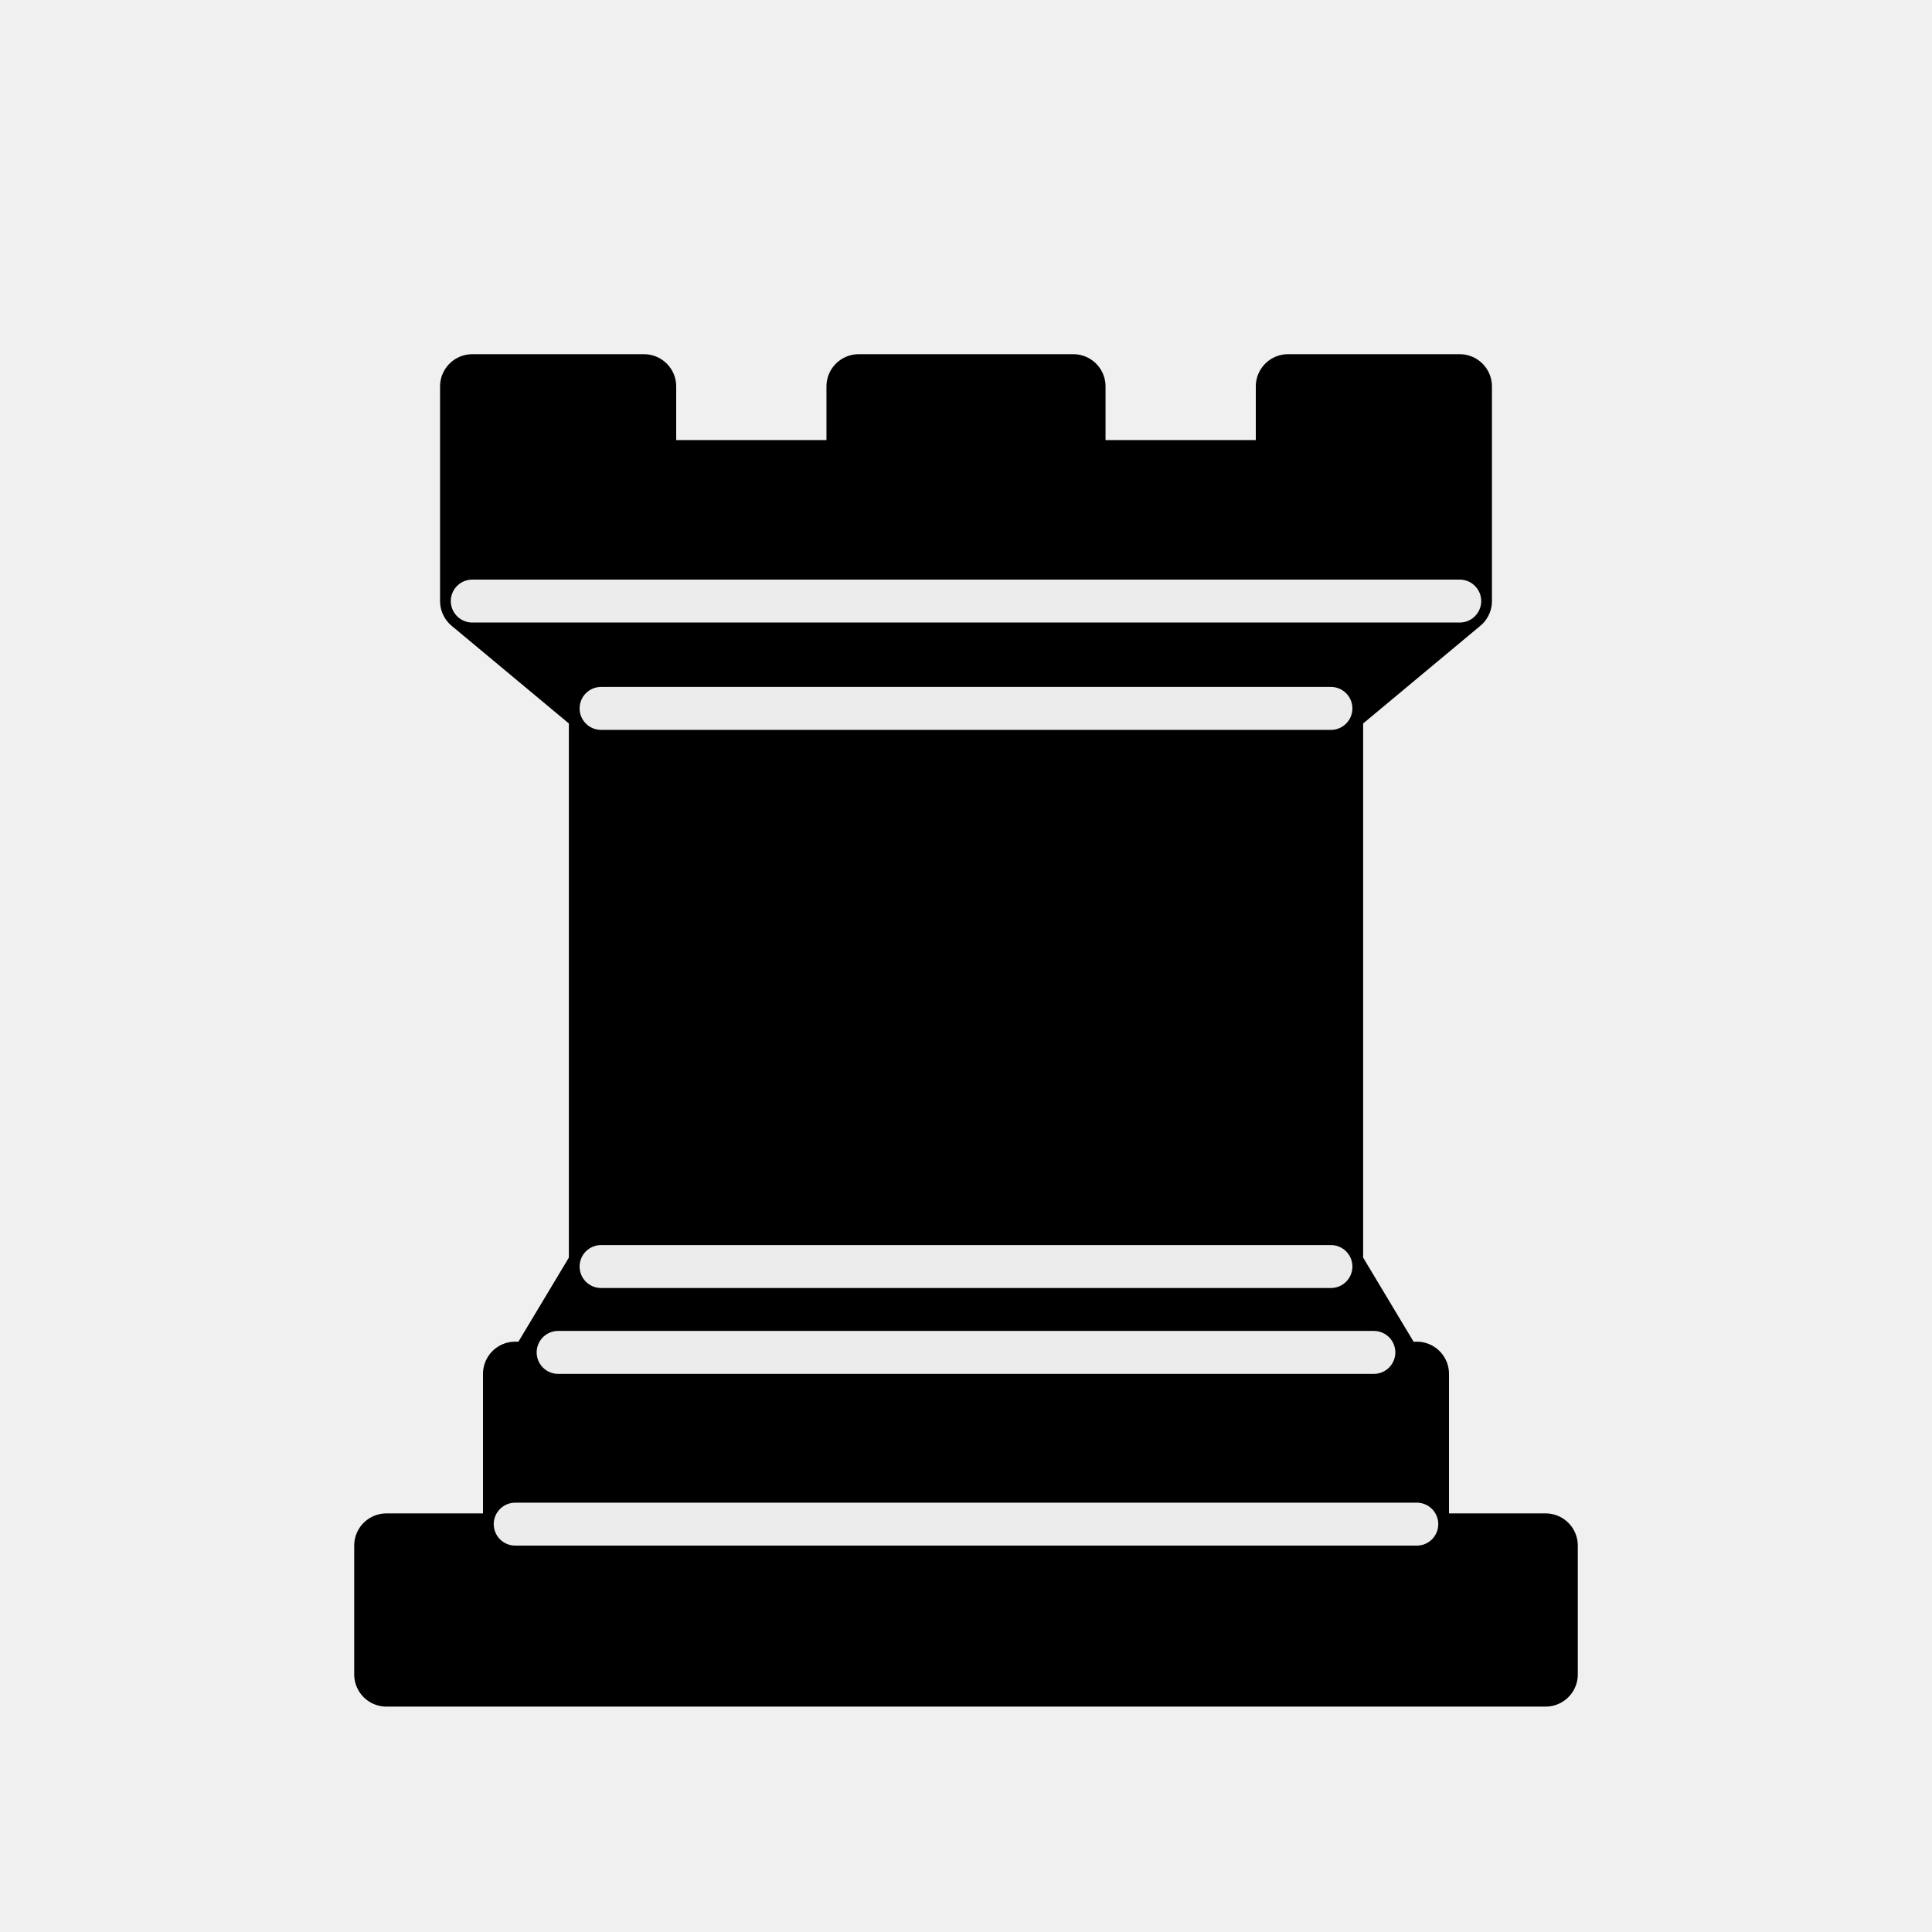
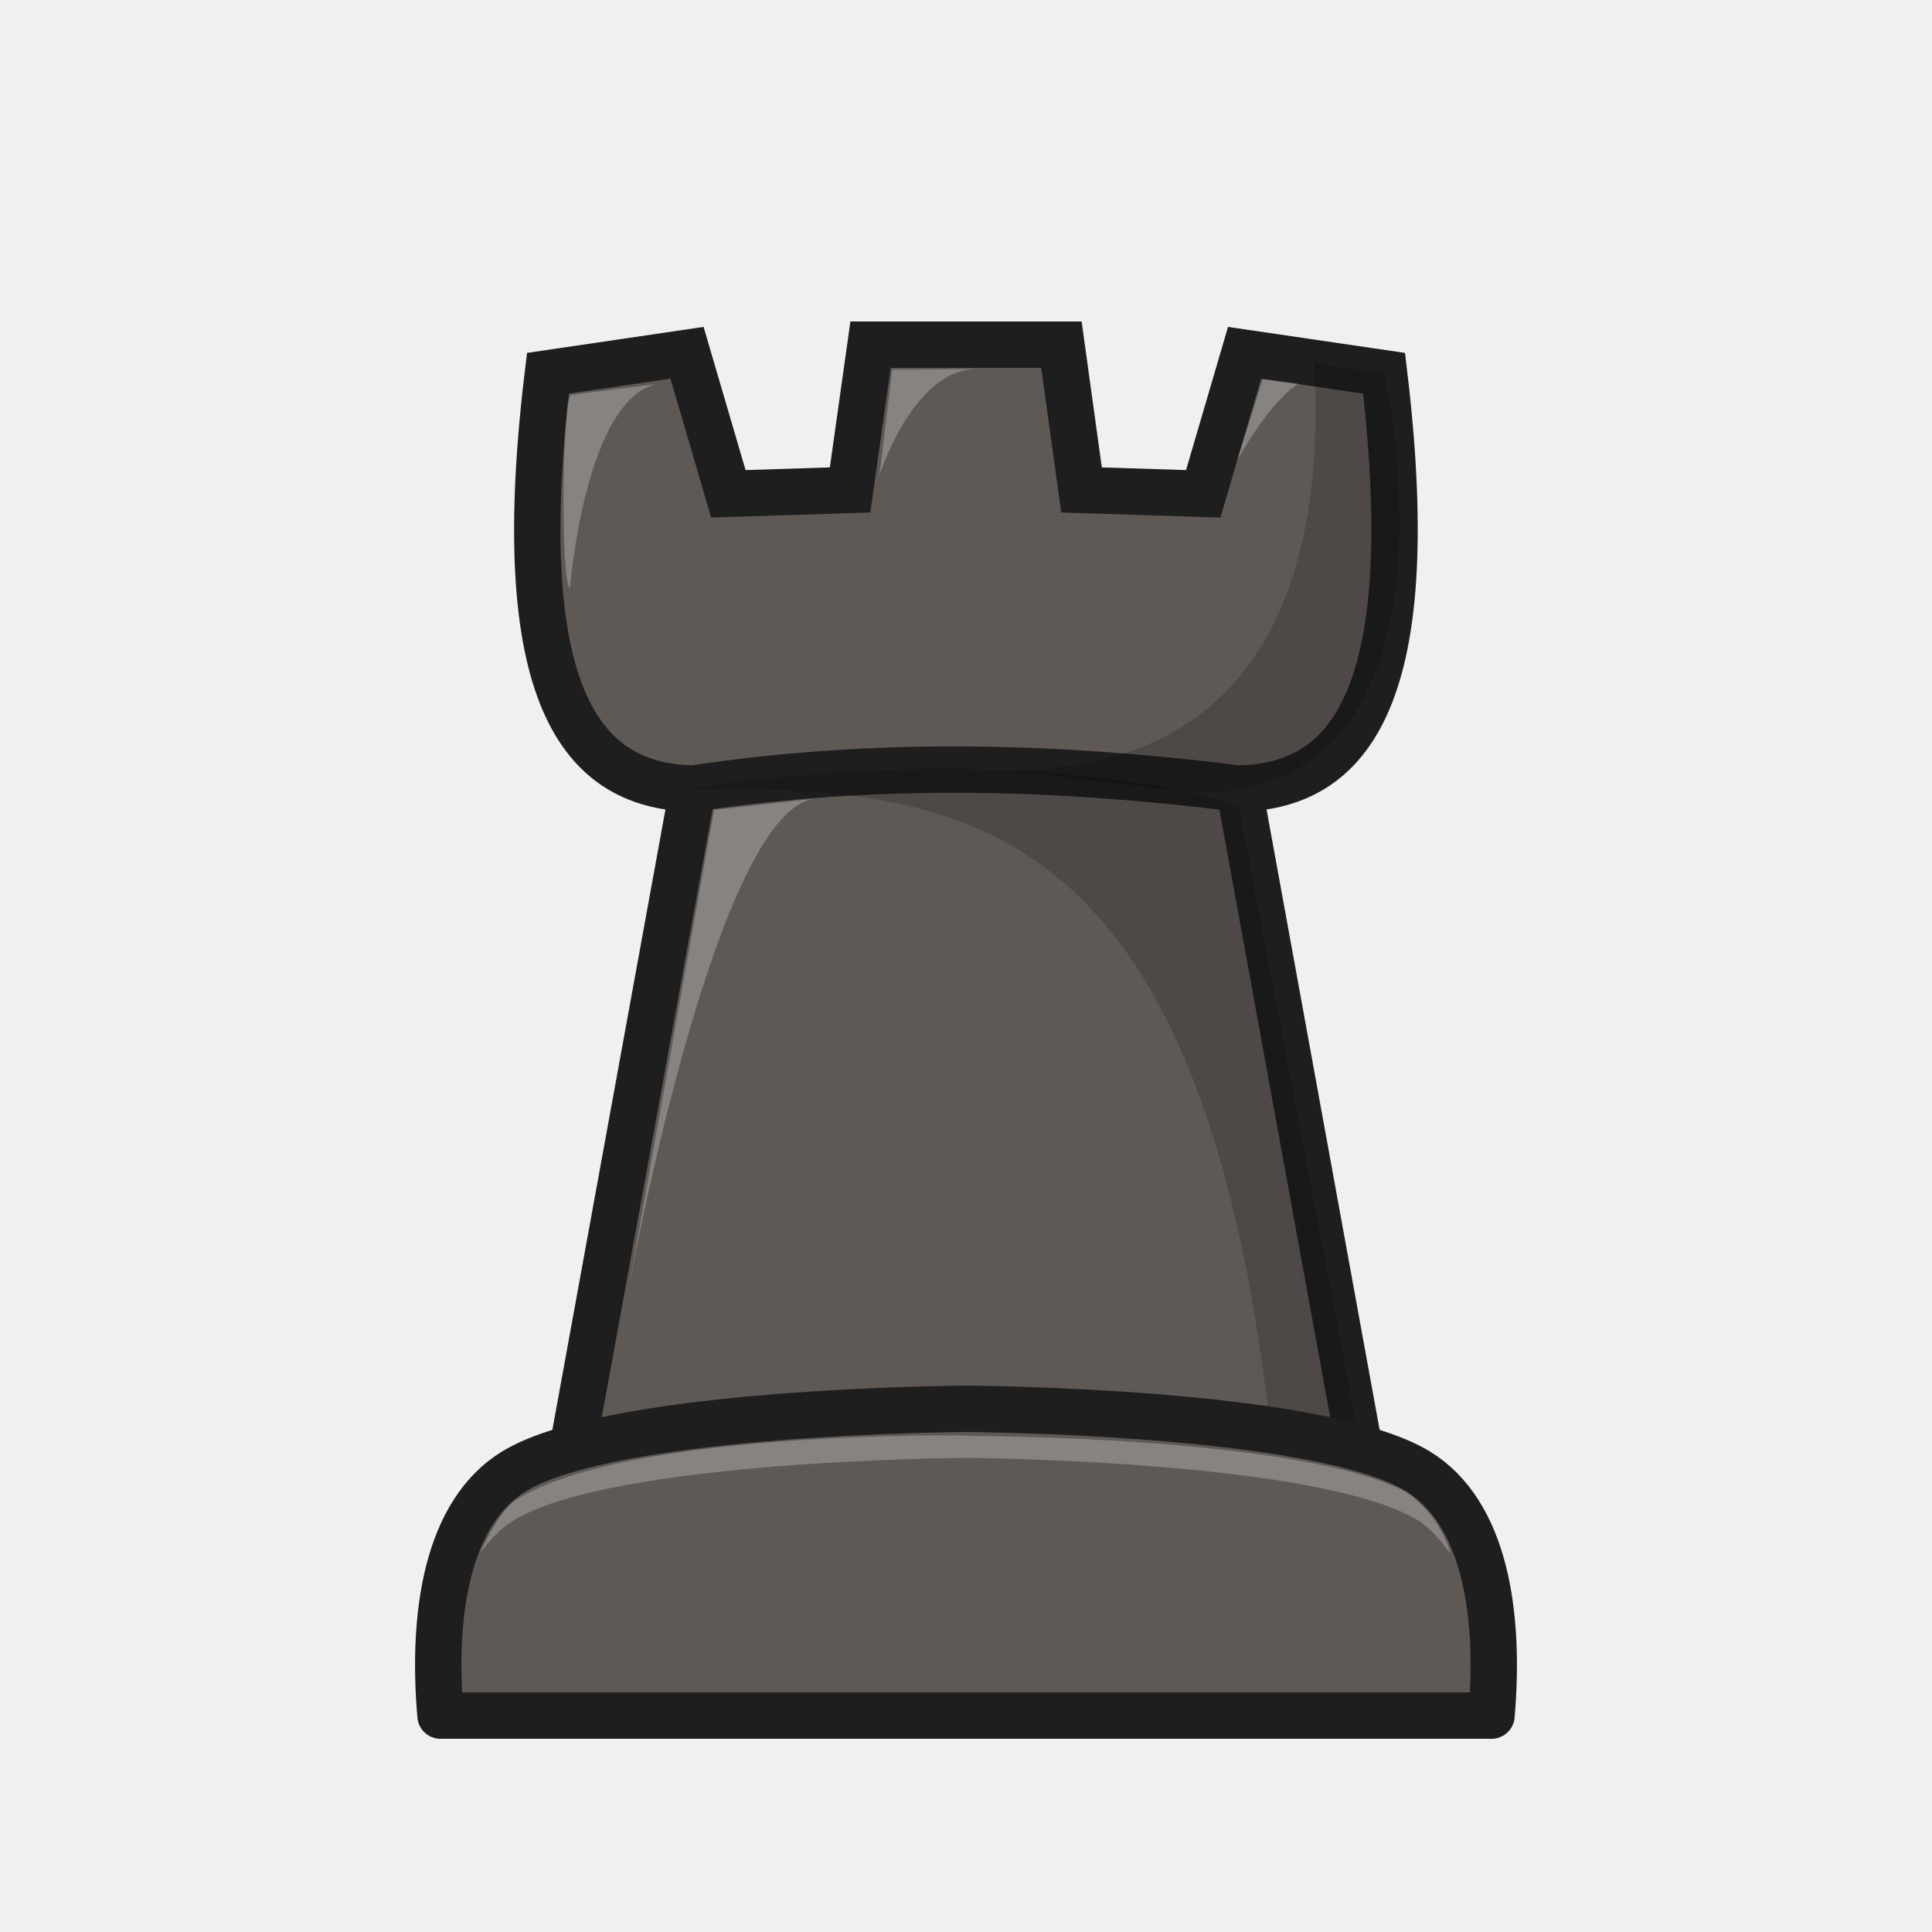
- <svg xmlns="http://www.w3.org/2000/svg" width="45" height="45">
-   <g fill-rule="evenodd" stroke="#000" stroke-width="1.5" stroke-linecap="round" stroke-linejoin="round">
-     <path d="M9 39h27v-3H9v3zm3.5-7l1.5-2.5h17l1.5 2.5h-20zm-.5 4v-4h21v4H12z" stroke-linecap="butt" />
-     <path d="M14 29.5v-13h17v13H14z" stroke-linecap="butt" stroke-linejoin="miter" />
-     <path d="M14 16.5L11 14h23l-3 2.5H14zM11 14V9h4v2h5V9h5v2h5V9h4v5H11z" stroke-linecap="butt" />
-     <path d="M12 35.5h21m-20-4h19m-18-2h17m-17-13h17M11 14h23" fill="none" stroke="#ececec" stroke-width="1" stroke-linejoin="miter" />
-   </g>
+ <svg xmlns="http://www.w3.org/2000/svg" style="color-scheme:light only" fill-rule="evenodd" clip-rule="evenodd" image-rendering="optimizeQuality" shape-rendering="geometricPrecision" text-rendering="geometricPrecision" viewBox="0 0 50 50">
+   <path fill="#5f5955" stroke="#1e1e1e" stroke-width="1.2" d="M17.93 20.41c4.9-.74 9.58-.57 14.14 0M14.18 9.66c-1.06 8.77 1.1 10.68 3.75 10.75l-3.31 18.16h20.76l-3.31-18.16c2.64-.07 4.8-1.98 3.75-10.75l-3.61-.53-1.07 3.65-3.15-.1-.52-3.76h-4.94L22 12.68l-3.15.1-1.07-3.65z" />
+   <path d="M17.93 20.41c6.83 0 13.12.41 14.95 16.58l2.32.38-3.13-16.43c-.03-.3-6.09-1.82-14.14-.53" opacity=".18" />
+   <path fill="#fff" d="m14.78 10.22 2.27-.29c-1.91.32-2.3 5.3-2.3 5.3-.25-.18-.2-4.9.03-5.01m10.5-.67c-1.65 0-2.52 2.75-2.52 2.75l.33-2.73zm7.4.27.92.11c-.78.5-1.59 2-1.59 2zm-14.2 11.14 2.61-.29c-2.62.3-4.9 13.05-4.9 13.11z" opacity=".25" />
+   <path d="M34.01 9.4c.36 6.36-1.95 10.6-8.04 10.53l4.78.57c7.52.3 5.1-10.8 5.07-10.84z" opacity=".18" />
+   <path fill="#5f5955" stroke="#1e1e1e" stroke-linejoin="round" stroke-width="1.2" d="M25 36.46s-9.13.04-11.7 1.62c-1.72 1.06-2.13 3.65-1.9 6.32h27.2c.23-2.67-.18-5.26-1.9-6.32C34.12 36.5 25 36.46 25 36.46z" />
+   <path fill="#fff" d="M25 37.15S16.29 37 13.38 38.8c-.37.23-.7.84-.96 1.4.26-.34.5-.62.89-.86C15.87 37.78 25 37.73 25 37.73s9.13.05 11.7 1.62c.38.24.58.53.85.87a3 3 0 0 0-1.15-1.6C33.65 37.15 25 37.16 25 37.16z" opacity=".25" />
</svg>
